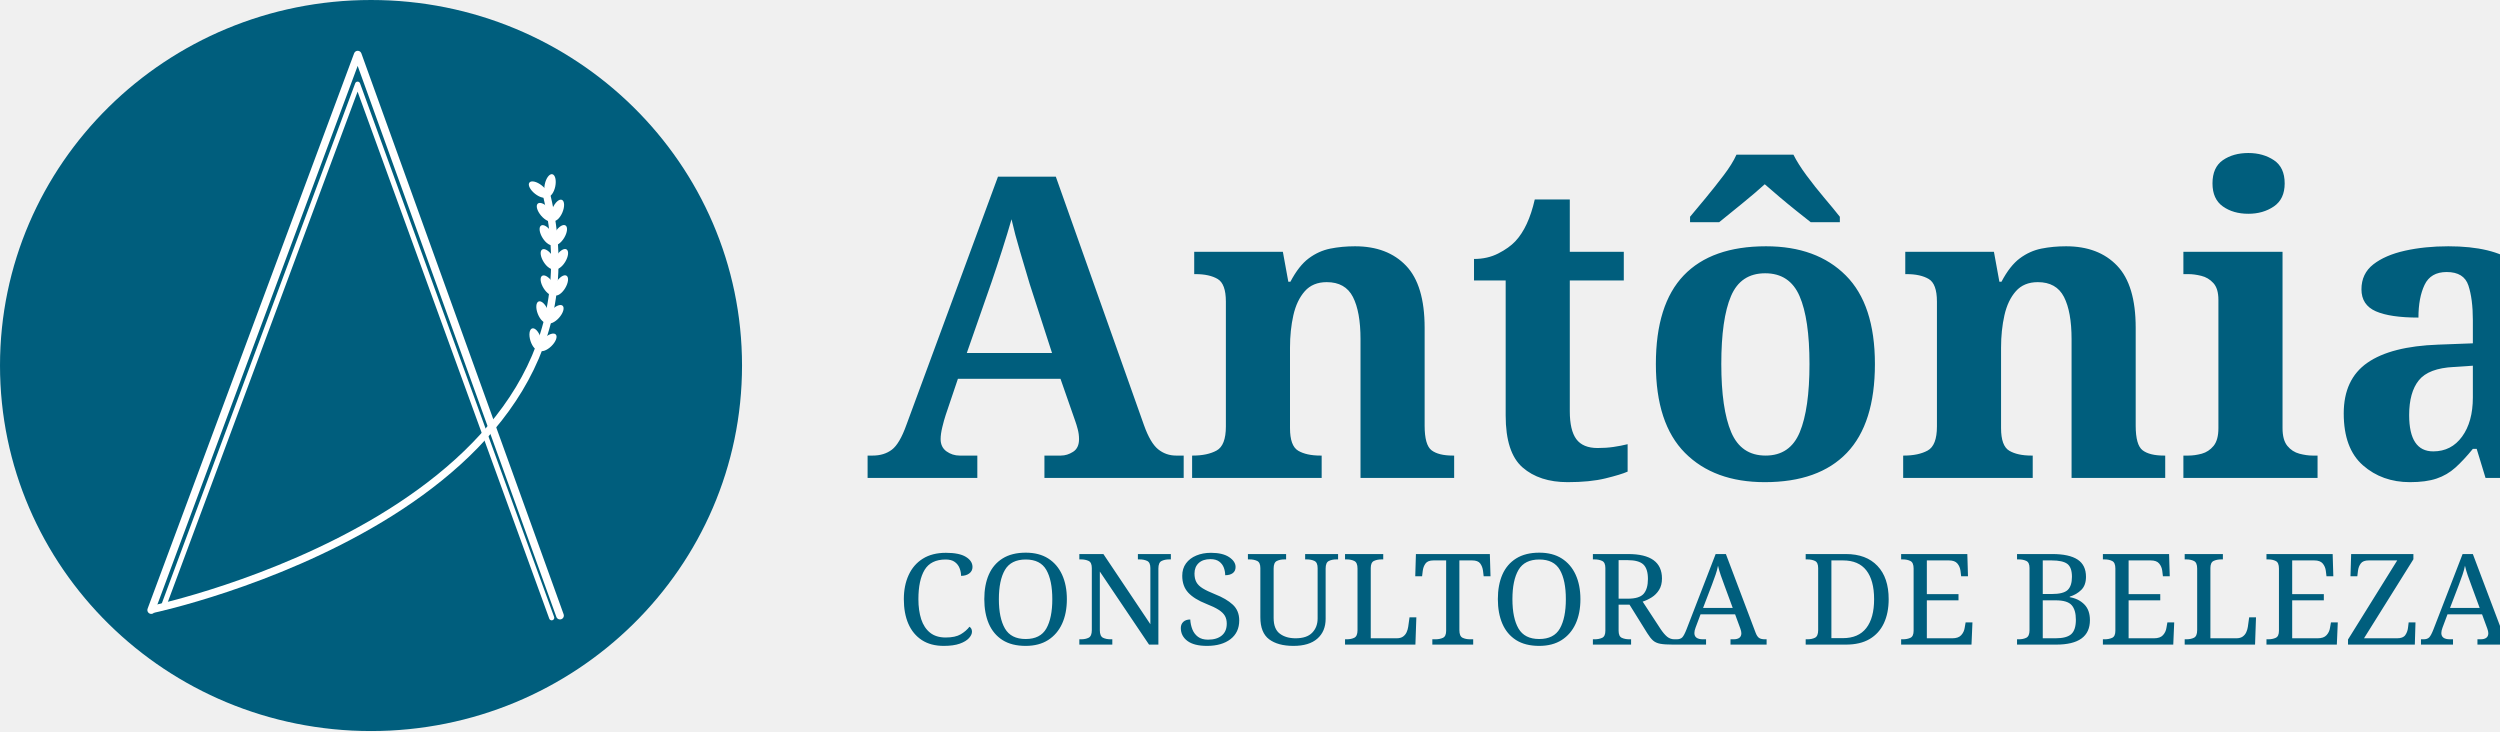
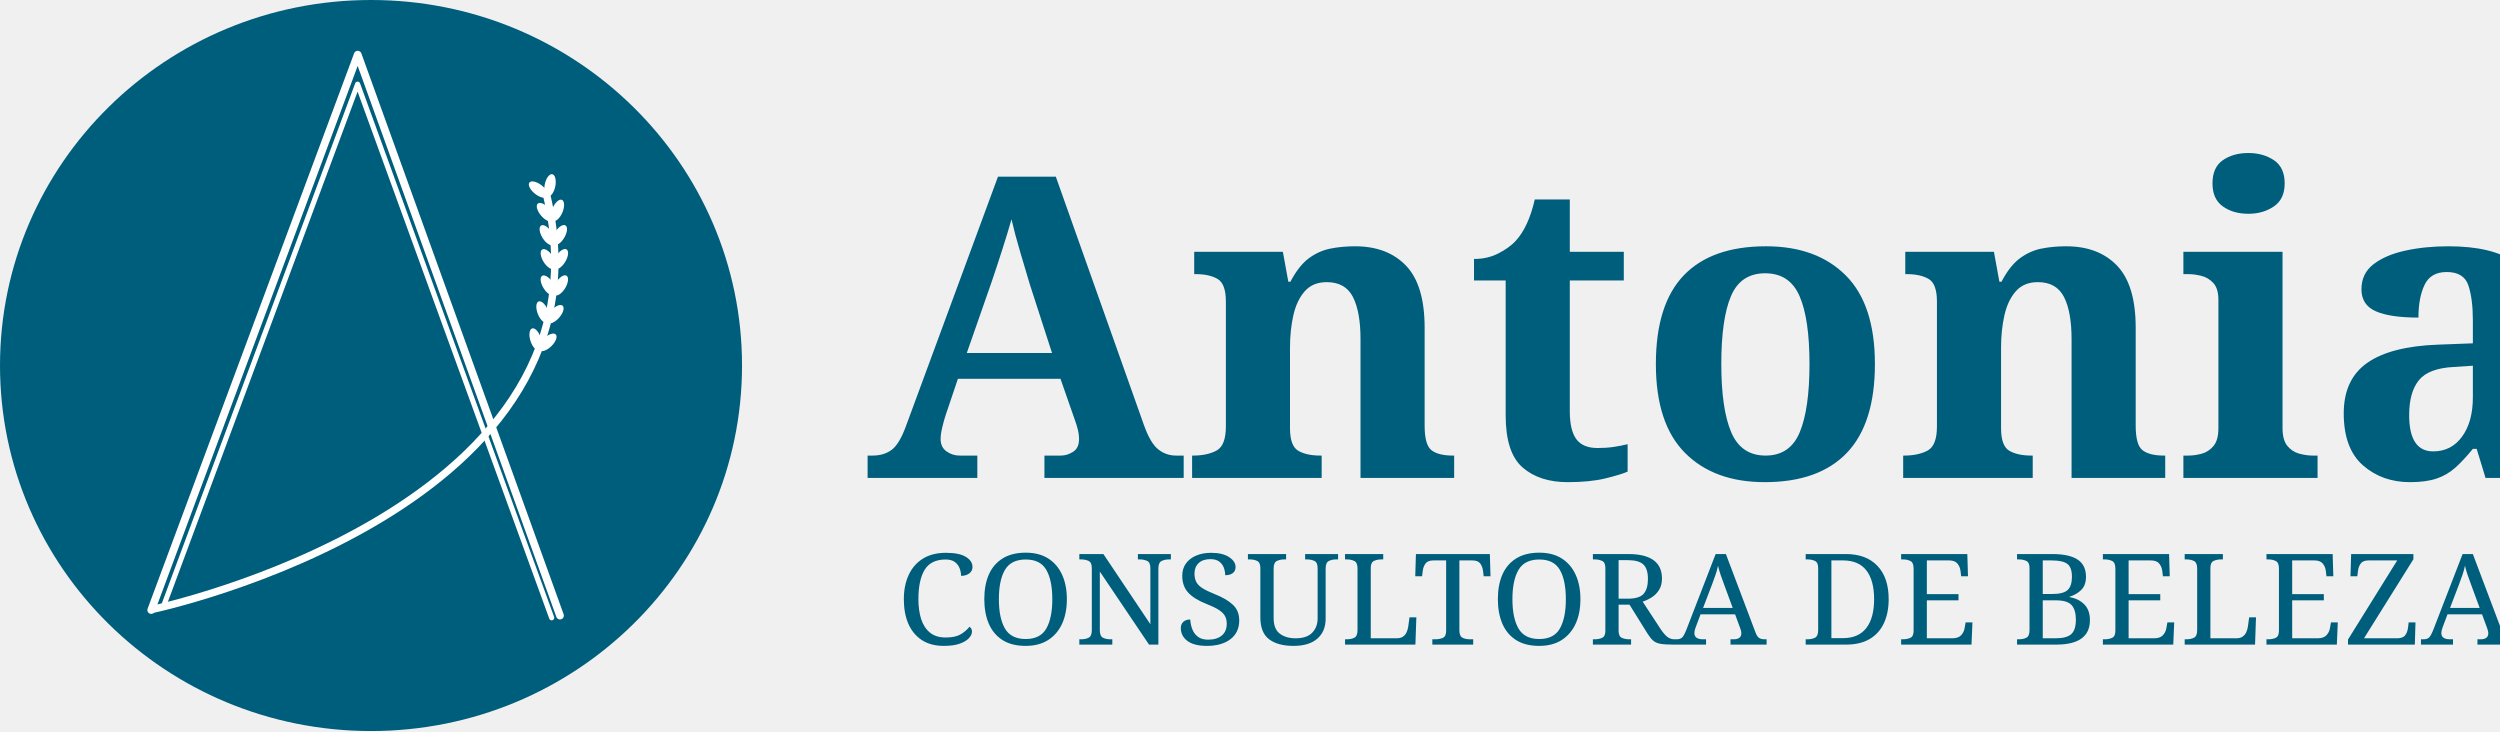
<svg xmlns="http://www.w3.org/2000/svg" width="655.705" height="191.738" viewBox="0 0 173.489 50.731" version="1.1" id="svg1" xml:space="preserve">
  <defs id="defs1" />
  <g id="layer1" style="display:inline" transform="translate(-5.005122,-30.56965)">
    <g id="g12" transform="matrix(0.2071196,0,0,0.2071196,-6.293272,-20.93821)" style="display:inline">
      <ellipse style="display:inline;fill:#005e7d;stroke:none;stroke-width:130.53;stroke-linecap:round;stroke-linejoin:round" id="path6" cx="178.858" cy="371.154" rx="124.308" ry="122.467" />
      <g id="g6" transform="matrix(13.06728,0,0,13.06728,-900.8212,-1343.697)">
        <path style="fill:none;stroke:#ffffff;stroke-width:0.132;stroke-linecap:round;stroke-linejoin:round;stroke-dasharray:none;stroke-opacity:1" d="m 77.323,137.353 4.958,-13.334 4.976,13.681" id="path2-0" />
        <path style="fill:none;stroke:#ffffff;stroke-width:0.198;stroke-linecap:round;stroke-linejoin:round;stroke-dasharray:none;stroke-opacity:1" d="m 76.989,137.502 5.295,-14.24 5.186,14.382" id="path2-1-5" />
        <path style="fill:none;stroke:#ffffff;stroke-width:0.19;stroke-dasharray:none;stroke-opacity:1" d="m 77.041,137.479 c 0,0 12.19,-2.588 10.043,-10.793" id="path3-6" />
        <g id="g5-0" style="display:inline;fill:#ffffff;stroke:none" transform="matrix(0.1176665,0,0,0.1176665,69.6042,113.588)">
          <g id="g3-5" style="fill:#ffffff;stroke:none">
            <g id="g4-2" transform="rotate(21.17354,148.351,111.7029)" style="fill:#ffffff;stroke:none">
              <ellipse style="fill:#ffffff;fill-opacity:1;stroke:none;stroke-width:0.543;stroke-dasharray:none;stroke-opacity:1" id="path4-8" cx="-64.261" cy="173.466" rx="1.167" ry="2.48" transform="rotate(-73.03937)" />
              <ellipse style="fill:#ffffff;fill-opacity:1;stroke:none;stroke-width:0.543;stroke-dasharray:none;stroke-opacity:1" id="path4-1-3" cx="-128.715" cy="133.643" rx="1.167" ry="2.48" transform="matrix(-0.9859798,0.1668644,0.1668644,0.9859798,0,0)" />
            </g>
          </g>
          <g id="g3-1-2" transform="rotate(40.92028,128.512,122.2284)" style="fill:#ffffff;stroke:none">
            <ellipse style="fill:#ffffff;fill-opacity:1;stroke:none;stroke-width:0.543;stroke-dasharray:none;stroke-opacity:1" id="path4-4-26" cx="-64.261" cy="173.466" rx="1.167" ry="2.48" transform="rotate(-73.03937)" />
            <ellipse style="fill:#ffffff;fill-opacity:1;stroke:none;stroke-width:0.543;stroke-dasharray:none;stroke-opacity:1" id="path4-1-4-8" cx="-128.715" cy="133.643" rx="1.167" ry="2.48" transform="matrix(-0.9859798,0.1668644,0.1668644,0.9859798,0,0)" />
          </g>
          <g id="g3-1-0-8" transform="rotate(40.92028,120.8297,125.0819)" style="fill:#ffffff;stroke:none">
            <ellipse style="fill:#ffffff;fill-opacity:1;stroke:none;stroke-width:0.543;stroke-dasharray:none;stroke-opacity:1" id="path4-4-4-3" cx="-64.261" cy="173.466" rx="1.167" ry="2.48" transform="rotate(-73.03937)" />
            <ellipse style="fill:#ffffff;fill-opacity:1;stroke:none;stroke-width:0.543;stroke-dasharray:none;stroke-opacity:1" id="path4-1-4-3-5" cx="-128.715" cy="133.643" rx="1.167" ry="2.48" transform="matrix(-0.9859798,0.1668644,0.1668644,0.9859798,0,0)" />
          </g>
          <g id="g3-1-4-6" transform="rotate(51.26058,120.2985,126.1445)" style="fill:#ffffff;stroke:none">
            <ellipse style="fill:#ffffff;fill-opacity:1;stroke:none;stroke-width:0.543;stroke-dasharray:none;stroke-opacity:1" id="path4-4-8-3" cx="-64.261" cy="173.466" rx="1.167" ry="2.48" transform="rotate(-73.03937)" />
            <ellipse style="fill:#ffffff;fill-opacity:1;stroke:none;stroke-width:0.543;stroke-dasharray:none;stroke-opacity:1" id="path4-1-4-4-7" cx="-128.715" cy="133.643" rx="1.167" ry="2.48" transform="matrix(-0.9859798,0.1668644,0.1668644,0.9859798,0,0)" />
          </g>
          <g id="g3-1-06-3" transform="rotate(55.51383,116.2834,127.5247)" style="fill:#ffffff;stroke:none">
            <ellipse style="fill:#ffffff;fill-opacity:1;stroke:none;stroke-width:0.543;stroke-dasharray:none;stroke-opacity:1" id="path4-4-1-9" cx="-64.261" cy="173.466" rx="1.167" ry="2.48" transform="rotate(-73.03937)" />
            <ellipse style="fill:#ffffff;fill-opacity:1;stroke:none;stroke-width:0.543;stroke-dasharray:none;stroke-opacity:1" id="path4-1-4-5-2" cx="-128.715" cy="133.643" rx="1.167" ry="2.48" transform="matrix(-0.9859798,0.1668644,0.1668644,0.9859798,0,0)" />
          </g>
          <g id="g3-1-3-0" transform="rotate(32.40792,140.1881,116.7885)" style="fill:#ffffff;stroke:none">
            <ellipse style="fill:#ffffff;fill-opacity:1;stroke:none;stroke-width:0.543;stroke-dasharray:none;stroke-opacity:1" id="path4-4-2-2" cx="-64.261" cy="173.466" rx="1.167" ry="2.48" transform="rotate(-73.03937)" />
            <ellipse style="fill:#ffffff;fill-opacity:1;stroke:none;stroke-width:0.543;stroke-dasharray:none;stroke-opacity:1" id="path4-1-4-9-3" cx="-128.715" cy="133.643" rx="1.167" ry="2.48" transform="matrix(-0.9859798,0.1668644,0.1668644,0.9859798,0,0)" />
          </g>
          <g id="g3-1-8-7" transform="rotate(40.92028,135.4001,119.3057)" style="fill:#ffffff;stroke:none">
            <ellipse style="fill:#ffffff;fill-opacity:1;stroke:none;stroke-width:0.543;stroke-dasharray:none;stroke-opacity:1" id="path4-4-0-1" cx="-64.261" cy="173.466" rx="1.167" ry="2.48" transform="rotate(-73.03937)" />
            <ellipse style="fill:#ffffff;fill-opacity:1;stroke:none;stroke-width:0.543;stroke-dasharray:none;stroke-opacity:1" id="path4-1-4-0-2" cx="-128.715" cy="133.643" rx="1.167" ry="2.48" transform="matrix(-0.9859798,0.1668644,0.1668644,0.9859798,0,0)" />
          </g>
        </g>
      </g>
      <text xml:space="preserve" style="font-style:normal;font-variant:normal;font-weight:bold;font-stretch:normal;font-size:141.39px;font-family:Georgia;-inkscape-font-specification:'Georgia, Bold';font-variant-ligatures:normal;font-variant-caps:normal;font-variant-numeric:normal;font-variant-east-asian:normal;display:inline;fill:#005e7d;fill-opacity:1;stroke:none;stroke-width:30.3;stroke-linecap:round;stroke-linejoin:round;stroke-dasharray:none;stroke-opacity:1" x="344.677" y="408.828" id="text8-6">
-         <tspan style="font-style:normal;font-variant:normal;font-weight:bold;font-stretch:normal;font-size:141.39px;font-family:Georgia;-inkscape-font-specification:'Georgia, Bold';font-variant-ligatures:normal;font-variant-caps:normal;font-variant-numeric:normal;font-variant-east-asian:normal;fill:#005e7d;fill-opacity:1;stroke-width:30.3" x="344.677" y="408.828" id="tspan11-5">Antônia</tspan>
+         <tspan style="font-style:normal;font-variant:normal;font-weight:bold;font-stretch:normal;font-size:141.39px;font-family:Georgia;-inkscape-font-specification:'Georgia, Bold';font-variant-ligatures:normal;font-variant-caps:normal;font-variant-numeric:normal;font-variant-east-asian:normal;fill:#005e7d;fill-opacity:1;stroke-width:30.3" x="344.677" y="408.828" id="tspan11-5">Antonia</tspan>
      </text>
      <text xml:space="preserve" style="font-style:normal;font-variant:normal;font-weight:normal;font-stretch:normal;font-size:43.228px;font-family:Georgia;-inkscape-font-specification:'Georgia, Normal';font-variant-ligatures:normal;font-variant-caps:normal;font-variant-numeric:normal;font-variant-east-asian:normal;fill:#005e7d;fill-opacity:1;stroke:none;stroke-width:9.264;stroke-linecap:round;stroke-linejoin:round;stroke-dasharray:none;stroke-opacity:1" x="348.761" y="472.798" id="text12-8" transform="scale(1.017511,0.9827904)">
        <tspan id="tspan12-6" style="font-style:normal;font-variant:normal;font-weight:normal;font-stretch:normal;font-size:43.228px;font-family:Georgia;-inkscape-font-specification:'Georgia, Normal';font-variant-ligatures:normal;font-variant-caps:normal;font-variant-numeric:normal;font-variant-east-asian:normal;fill:#005e7d;fill-opacity:1;stroke-width:9.264" x="348.761" y="472.798">CONSULTORA DE BELEZA</tspan>
      </text>
    </g>
  </g>
</svg>
